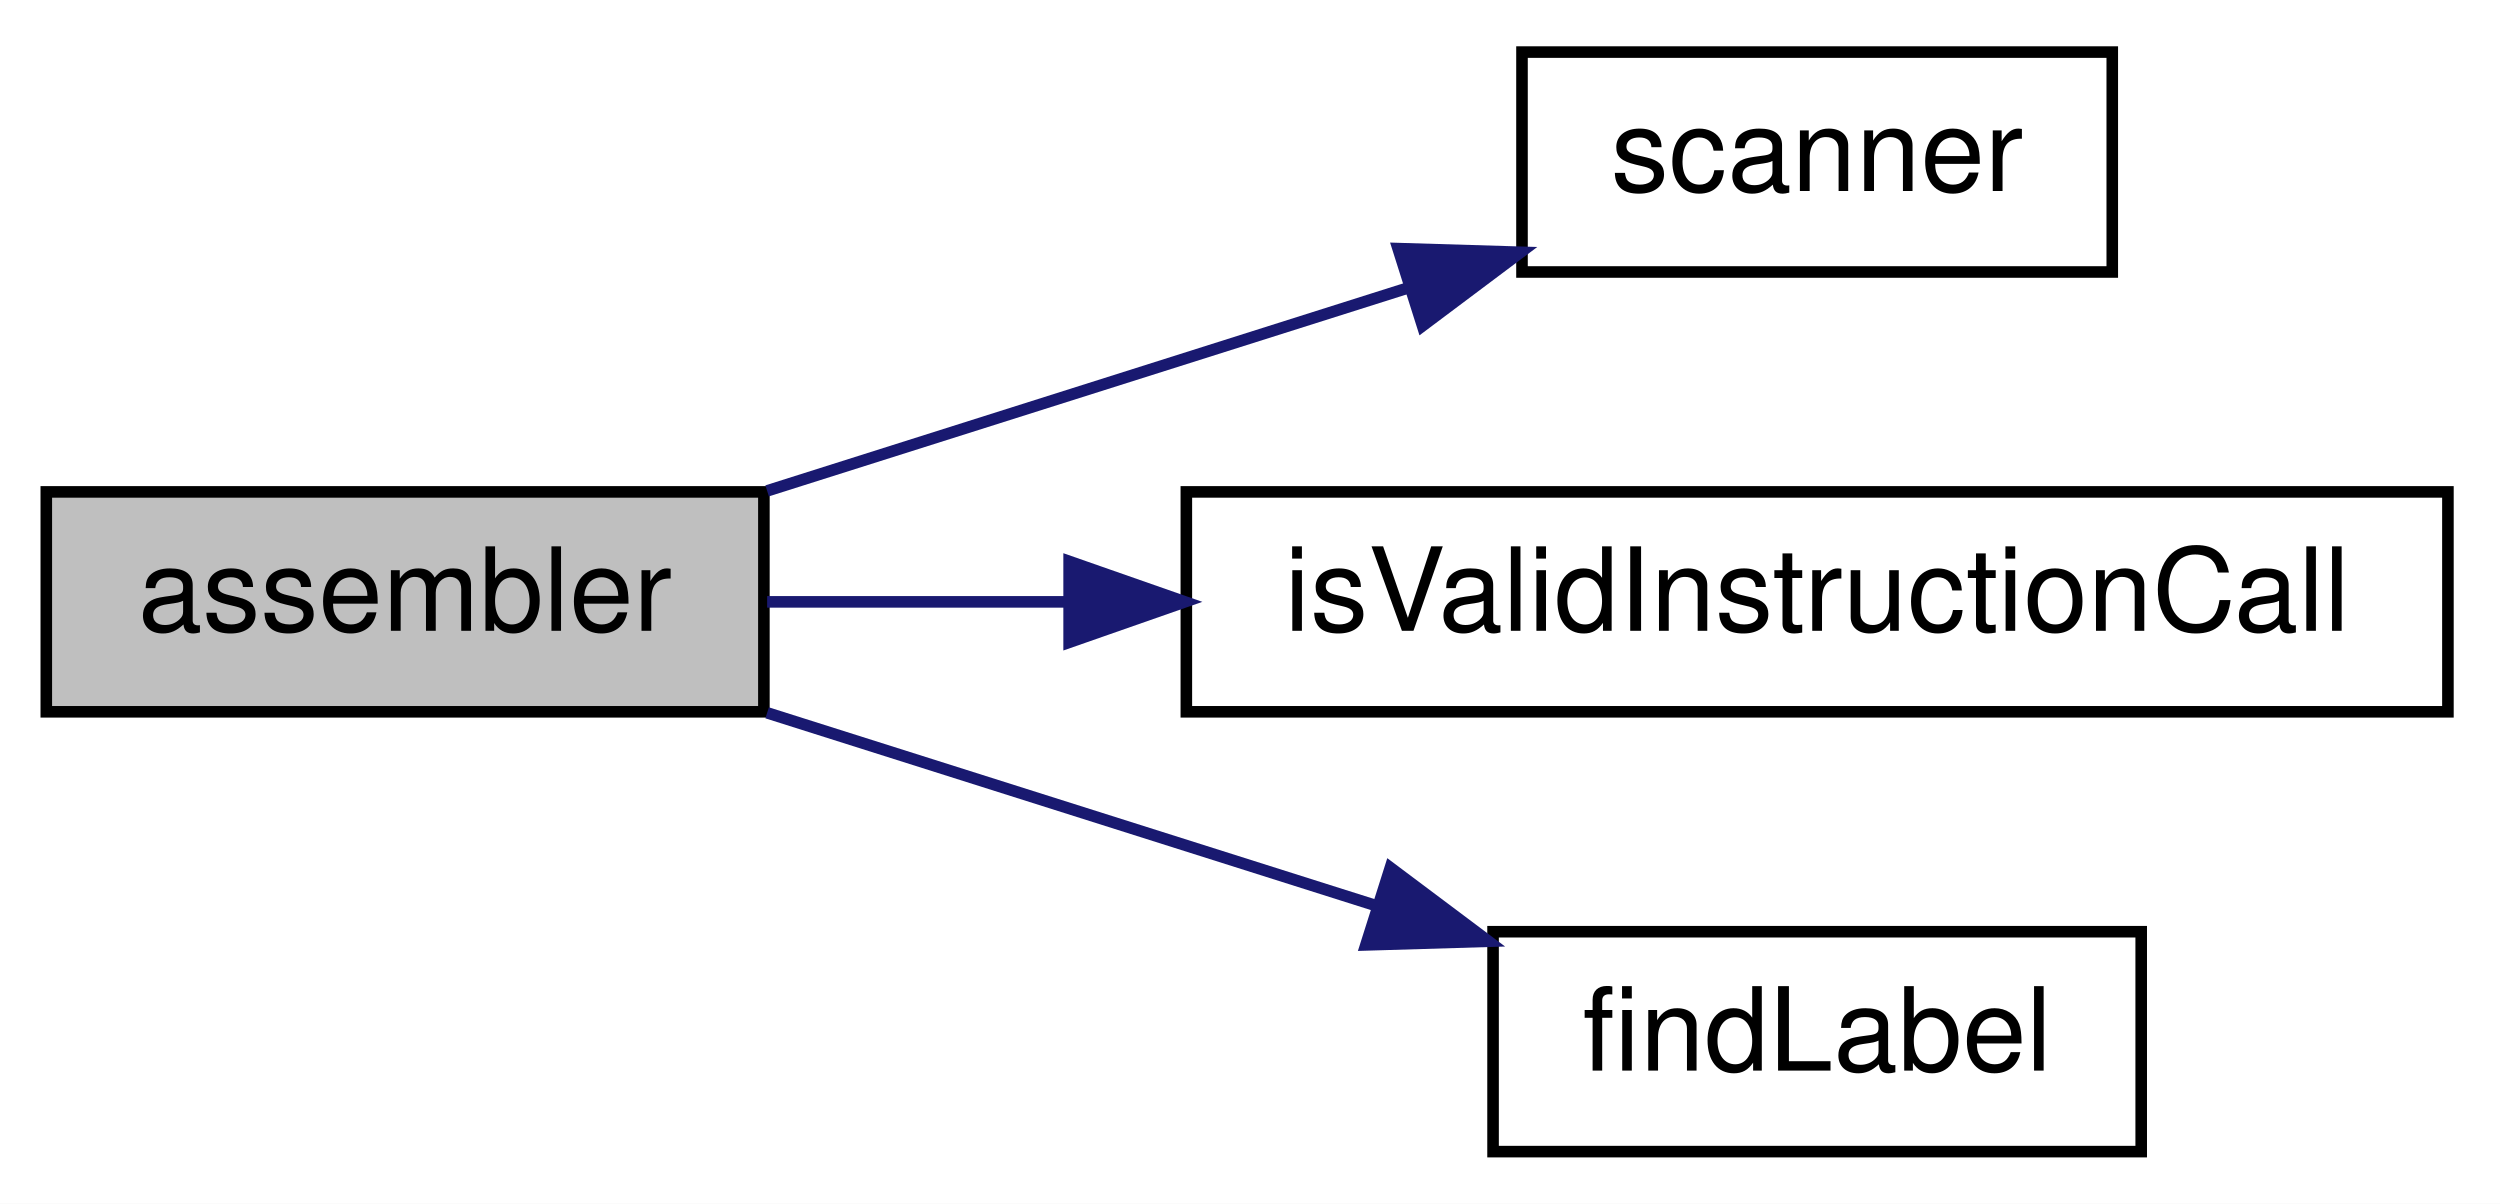
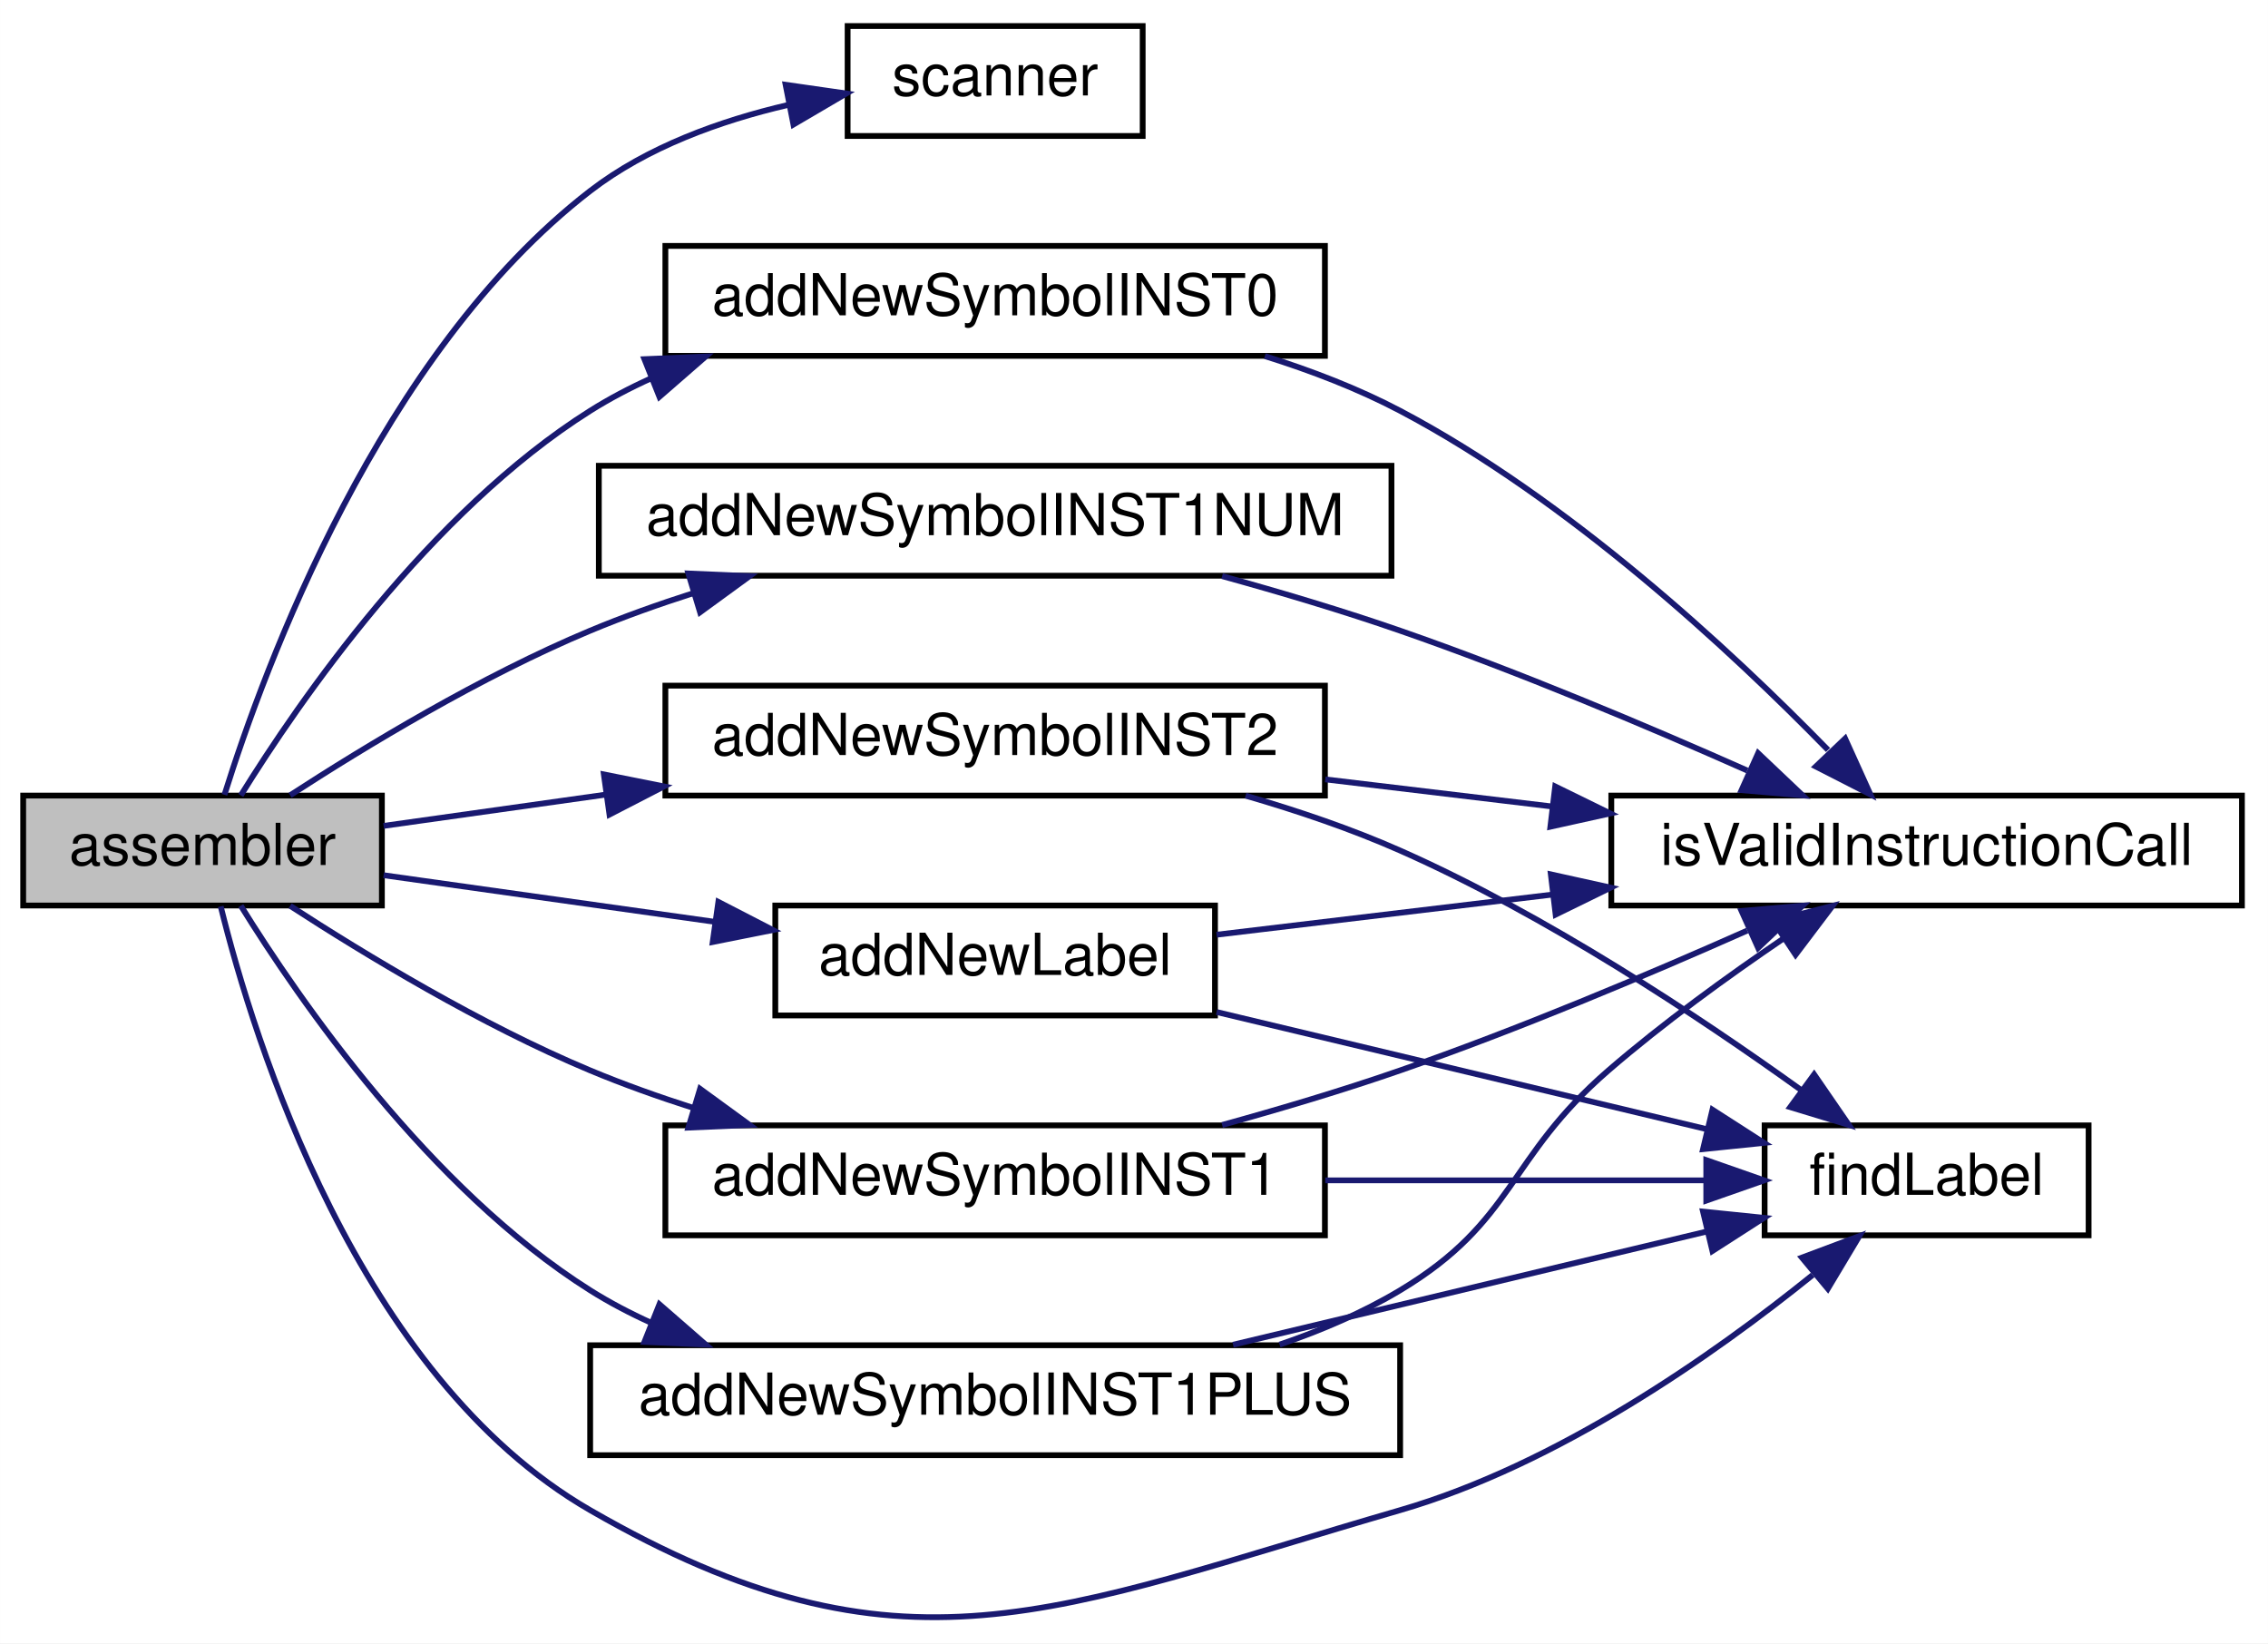
- <svg xmlns="http://www.w3.org/2000/svg" xmlns:xlink="http://www.w3.org/1999/xlink" width="216pt" height="104pt" viewBox="0.00 0.00 216.00 104.00">
-   <g id="graph0" class="graph" transform="scale(1 1) rotate(0) translate(4 100)">
-     <polygon fill="white" stroke="none" points="-4,4 -4,-100 212,-100 212,4 -4,4" />
+ <svg xmlns="http://www.w3.org/2000/svg" xmlns:xlink="http://www.w3.org/1999/xlink" width="392pt" height="284pt" viewBox="0.00 0.00 392.00 284.01">
+   <g id="graph0" class="graph" transform="scale(1 1) rotate(0) translate(4 280.013)">
+     <polygon fill="white" stroke="none" points="-4,4 -4,-280.013 388,-280.013 388,4 -4,4" />
    <g id="node1" class="node">
-       <polygon fill="#bfbfbf" stroke="black" points="0,-38.5 0,-57.5 62,-57.5 62,-38.5 0,-38.5" />
-       <text text-anchor="middle" x="31" y="-45.5" font-family="Helvetica,sans-Serif" font-size="10.00">assembler</text>
+       <polygon fill="#bfbfbf" stroke="black" points="0,-123.513 0,-142.513 62,-142.513 62,-123.513 0,-123.513" />
+       <text text-anchor="middle" x="31" y="-130.513" font-family="Helvetica,sans-Serif" font-size="10.00">assembler</text>
    </g>
    <g id="node2" class="node">
      <g id="a_node2">
        <a xlink:href="lexer_8cpp.html#a63ef6d488951c4541159fe0961565c4d" target="_top" xlink:title="scanner">
-           <polygon fill="white" stroke="black" points="127.5,-76.5 127.5,-95.5 178.5,-95.5 178.5,-76.5 127.5,-76.5" />
-           <text text-anchor="middle" x="153" y="-83.5" font-family="Helvetica,sans-Serif" font-size="10.00">scanner</text>
+           <polygon fill="white" stroke="black" points="142.5,-256.513 142.5,-275.513 193.5,-275.513 193.5,-256.513 142.5,-256.513" />
+           <text text-anchor="middle" x="168" y="-263.513" font-family="Helvetica,sans-Serif" font-size="10.00">scanner</text>
        </a>
      </g>
    </g>
    <g id="edge1" class="edge">
-       <path fill="none" stroke="midnightblue" d="M62.281,-57.589C79.113,-62.919 100.119,-69.571 117.573,-75.098" />
-       <polygon fill="midnightblue" stroke="midnightblue" points="116.791,-78.522 127.381,-78.204 118.905,-71.848 116.791,-78.522" />
+       <path fill="none" stroke="midnightblue" d="M34.791,-142.649C41.677,-164.667 61.612,-218.926 98,-247.013 107.814,-254.588 120.459,-259.144 132.237,-261.885" />
+       <polygon fill="midnightblue" stroke="midnightblue" points="131.785,-265.363 142.272,-263.855 133.134,-258.494 131.785,-265.363" />
    </g>
    <g id="node3" class="node">
      <g id="a_node3">
-         <a xlink:href="parser_8cpp.html#ab6243b513963c15735c801e6e3b7fbdf" target="_top" xlink:title="isValidInstructionCall">
-           <polygon fill="white" stroke="black" points="98.5,-38.5 98.5,-57.5 207.5,-57.5 207.5,-38.5 98.5,-38.5" />
-           <text text-anchor="middle" x="153" y="-45.5" font-family="Helvetica,sans-Serif" font-size="10.00">isValidInstructionCall</text>
+         <a xlink:href="assembler_8cpp.html#a33535e8f85da588842c21d65d304f740" target="_top" xlink:title="addNewSymbolINST0">
+           <polygon fill="white" stroke="black" points="111,-218.513 111,-237.513 225,-237.513 225,-218.513 111,-218.513" />
+           <text text-anchor="middle" x="168" y="-225.513" font-family="Helvetica,sans-Serif" font-size="10.00">addNewSymbolINST0</text>
        </a>
      </g>
    </g>
    <g id="edge2" class="edge">
-       <path fill="none" stroke="midnightblue" d="M62.281,-48C70.252,-48 79.158,-48 88.18,-48" />
-       <polygon fill="midnightblue" stroke="midnightblue" points="88.372,-51.5 98.372,-48 88.372,-44.5 88.372,-51.5" />
+       <path fill="none" stroke="midnightblue" d="M37.613,-142.545C47.639,-158.722 70.203,-191.501 98,-209.013 101.334,-211.114 104.902,-212.986 108.593,-214.653" />
+       <polygon fill="midnightblue" stroke="midnightblue" points="107.378,-217.937 117.963,-218.391 109.972,-211.435 107.378,-217.937" />
+     </g>
+     <g id="node5" class="node">
+       <g id="a_node5">
+         <a xlink:href="assembler_8cpp.html#a45dcd38a718d16b9fdcda1e45c4ad5de" target="_top" xlink:title="addNewSymbolINST1">
+           <polygon fill="white" stroke="black" points="111,-66.513 111,-85.513 225,-85.513 225,-66.513 111,-66.513" />
+           <text text-anchor="middle" x="168" y="-73.513" font-family="Helvetica,sans-Serif" font-size="10.00">addNewSymbolINST1</text>
+         </a>
+       </g>
+     </g>
+     <g id="edge4" class="edge">
+       <path fill="none" stroke="midnightblue" d="M46.135,-123.459C59.143,-115.017 79.211,-102.859 98,-95.013 103.718,-92.625 109.828,-90.447 115.958,-88.487" />
+       <polygon fill="midnightblue" stroke="midnightblue" points="116.996,-91.829 125.557,-85.587 114.972,-85.128 116.996,-91.829" />
+     </g>
+     <g id="node6" class="node">
+       <g id="a_node6">
+         <a xlink:href="parser_8cpp.html#a9ef8c814439aab8a9db6ae7207902ab1" target="_top" xlink:title="findLabel">
+           <polygon fill="white" stroke="black" points="301,-66.513 301,-85.513 357,-85.513 357,-66.513 301,-66.513" />
+           <text text-anchor="middle" x="329" y="-73.513" font-family="Helvetica,sans-Serif" font-size="10.00">findLabel</text>
+         </a>
+       </g>
+     </g>
+     <g id="edge18" class="edge">
+       <path fill="none" stroke="midnightblue" d="M34.144,-123.359C39.846,-100.298 57.781,-42.202 98,-19.013 151.905,12.066 178.24,-1.681 238,-19.013 265.227,-26.91 292.115,-45.785 309.309,-59.661" />
+       <polygon fill="midnightblue" stroke="midnightblue" points="307.445,-62.663 317.367,-66.377 311.926,-57.286 307.445,-62.663" />
+     </g>
+     <g id="node7" class="node">
+       <g id="a_node7">
+         <a xlink:href="assembler_8cpp.html#a53bd42138e87fabd2519a34abbf40b55" target="_top" xlink:title="addNewSymbolINST1NUM">
+           <polygon fill="white" stroke="black" points="99.5,-180.513 99.5,-199.513 236.5,-199.513 236.5,-180.513 99.5,-180.513" />
+           <text text-anchor="middle" x="168" y="-187.513" font-family="Helvetica,sans-Serif" font-size="10.00">addNewSymbolINST1NUM</text>
+         </a>
+       </g>
+     </g>
+     <g id="edge7" class="edge">
+       <path fill="none" stroke="midnightblue" d="M46.135,-142.567C59.143,-151.01 79.211,-163.168 98,-171.013 103.718,-173.401 109.828,-175.58 115.958,-177.54" />
+       <polygon fill="midnightblue" stroke="midnightblue" points="114.972,-180.898 125.557,-180.439 116.996,-174.197 114.972,-180.898" />
+     </g>
+     <g id="node8" class="node">
+       <g id="a_node8">
+         <a xlink:href="assembler_8cpp.html#ad85cc701dcbc6e69b1c273a99c2262d8" target="_top" xlink:title="addNewSymbolINST1PLUS">
+           <polygon fill="white" stroke="black" points="98,-28.513 98,-47.513 238,-47.513 238,-28.513 98,-28.513" />
+           <text text-anchor="middle" x="168" y="-35.513" font-family="Helvetica,sans-Serif" font-size="10.00">addNewSymbolINST1PLUS</text>
+         </a>
+       </g>
+     </g>
+     <g id="edge9" class="edge">
+       <path fill="none" stroke="midnightblue" d="M37.613,-123.482C47.639,-107.304 70.203,-74.526 98,-57.013 101.334,-54.913 104.902,-53.041 108.593,-51.373" />
+       <polygon fill="midnightblue" stroke="midnightblue" points="109.972,-54.592 117.963,-47.635 107.378,-48.09 109.972,-54.592" />
+     </g>
+     <g id="node9" class="node">
+       <g id="a_node9">
+         <a xlink:href="assembler_8cpp.html#a4b08bb4206172aa8ae36e47f8298e274" target="_top" xlink:title="addNewSymbolINST2">
+           <polygon fill="white" stroke="black" points="111,-142.513 111,-161.513 225,-161.513 225,-142.513 111,-142.513" />
+           <text text-anchor="middle" x="168" y="-149.513" font-family="Helvetica,sans-Serif" font-size="10.00">addNewSymbolINST2</text>
+         </a>
+       </g>
+     </g>
+     <g id="edge12" class="edge">
+       <path fill="none" stroke="midnightblue" d="M62.297,-137.277C73.695,-138.881 87.152,-140.775 100.554,-142.662" />
+       <polygon fill="midnightblue" stroke="midnightblue" points="100.366,-146.17 110.756,-144.097 101.341,-139.238 100.366,-146.17" />
+     </g>
+     <g id="node10" class="node">
+       <g id="a_node10">
+         <a xlink:href="assembler_8cpp.html#a54fad2c006413b60d87eea48e412471b" target="_top" xlink:title="addNewLabel">
+           <polygon fill="white" stroke="black" points="130,-104.513 130,-123.513 206,-123.513 206,-104.513 130,-104.513" />
+           <text text-anchor="middle" x="168" y="-111.513" font-family="Helvetica,sans-Serif" font-size="10.00">addNewLabel</text>
+         </a>
+       </g>
+     </g>
+     <g id="edge15" class="edge">
+       <path fill="none" stroke="midnightblue" d="M62.297,-128.749C79.166,-126.375 100.544,-123.366 119.578,-120.687" />
+       <polygon fill="midnightblue" stroke="midnightblue" points="120.16,-124.14 129.574,-119.281 119.184,-117.209 120.16,-124.14" />
    </g>
    <g id="node4" class="node">
      <g id="a_node4">
-         <a xlink:href="parser_8cpp.html#a9ef8c814439aab8a9db6ae7207902ab1" target="_top" xlink:title="findLabel">
-           <polygon fill="white" stroke="black" points="125,-0.5 125,-19.5 181,-19.5 181,-0.5 125,-0.5" />
-           <text text-anchor="middle" x="153" y="-7.5" font-family="Helvetica,sans-Serif" font-size="10.00">findLabel</text>
+         <a xlink:href="parser_8cpp.html#ab6243b513963c15735c801e6e3b7fbdf" target="_top" xlink:title="isValidInstructionCall">
+           <polygon fill="white" stroke="black" points="274.5,-123.513 274.5,-142.513 383.5,-142.513 383.5,-123.513 274.5,-123.513" />
+           <text text-anchor="middle" x="329" y="-130.513" font-family="Helvetica,sans-Serif" font-size="10.00">isValidInstructionCall</text>
        </a>
      </g>
    </g>
    <g id="edge3" class="edge">
-       <path fill="none" stroke="midnightblue" d="M62.281,-38.411C78.3,-33.338 98.101,-27.068 115.022,-21.71" />
-       <polygon fill="midnightblue" stroke="midnightblue" points="116.124,-25.032 124.601,-18.676 114.011,-18.359 116.124,-25.032" />
+       <path fill="none" stroke="midnightblue" d="M214.617,-218.468C222.645,-215.951 230.745,-212.836 238,-209.013 267.075,-193.692 295.113,-167.657 311.958,-150.398" />
+       <polygon fill="midnightblue" stroke="midnightblue" points="314.915,-152.368 319.283,-142.715 309.849,-147.537 314.915,-152.368" />
+     </g>
+     <g id="edge5" class="edge">
+       <path fill="none" stroke="midnightblue" d="M207.236,-85.584C217.322,-88.368 228.14,-91.591 238,-95.013 258.359,-102.08 280.68,-111.493 297.999,-119.183" />
+       <polygon fill="midnightblue" stroke="midnightblue" points="297.01,-122.575 307.566,-123.48 299.878,-116.19 297.01,-122.575" />
+     </g>
+     <g id="edge6" class="edge">
+       <path fill="none" stroke="midnightblue" d="M225.057,-76.013C246.884,-76.013 271.3,-76.013 290.874,-76.013" />
+       <polygon fill="midnightblue" stroke="midnightblue" points="290.915,-79.513 300.915,-76.013 290.915,-72.513 290.915,-79.513" />
+     </g>
+     <g id="edge8" class="edge">
+       <path fill="none" stroke="midnightblue" d="M207.236,-180.443C217.322,-177.658 228.14,-174.436 238,-171.013 258.359,-163.946 280.68,-154.533 297.999,-146.844" />
+       <polygon fill="midnightblue" stroke="midnightblue" points="299.878,-149.837 307.566,-142.546 297.01,-143.451 299.878,-149.837" />
+     </g>
+     <g id="edge10" class="edge">
+       <path fill="none" stroke="midnightblue" d="M217.165,-47.625C224.422,-50.095 231.608,-53.177 238,-57.013 257.947,-68.986 256.4,-79.799 274,-95.013 283.429,-103.164 294.588,-111.245 304.308,-117.846" />
+       <polygon fill="midnightblue" stroke="midnightblue" points="302.473,-120.829 312.738,-123.451 306.349,-115 302.473,-120.829" />
+     </g>
+     <g id="edge11" class="edge">
+       <path fill="none" stroke="midnightblue" d="M209.122,-47.602C234.238,-53.605 266.367,-61.283 290.891,-67.144" />
+       <polygon fill="midnightblue" stroke="midnightblue" points="290.353,-70.614 300.893,-69.535 291.98,-63.806 290.353,-70.614" />
+     </g>
+     <g id="edge13" class="edge">
+       <path fill="none" stroke="midnightblue" d="M225.057,-145.315C237.686,-143.806 251.181,-142.193 264.103,-140.649" />
+       <polygon fill="midnightblue" stroke="midnightblue" points="264.802,-144.09 274.316,-139.428 263.972,-137.14 264.802,-144.09" />
+     </g>
+     <g id="edge14" class="edge">
+       <path fill="none" stroke="midnightblue" d="M211.288,-142.5C220.279,-139.892 229.592,-136.734 238,-133.013 263.204,-121.859 289.563,-104.376 307.19,-91.712" />
+       <polygon fill="midnightblue" stroke="midnightblue" points="309.557,-94.317 315.561,-85.588 305.423,-88.668 309.557,-94.317" />
+     </g>
+     <g id="edge16" class="edge">
+       <path fill="none" stroke="midnightblue" d="M206.278,-118.468C223.553,-120.532 244.573,-123.044 264.252,-125.396" />
+       <polygon fill="midnightblue" stroke="midnightblue" points="264.049,-128.896 274.394,-126.608 264.88,-121.946 264.049,-128.896" />
+     </g>
+     <g id="edge17" class="edge">
+       <path fill="none" stroke="midnightblue" d="M206.278,-105.104C231.771,-99.011 265.424,-90.969 290.882,-84.884" />
+       <polygon fill="midnightblue" stroke="midnightblue" points="291.983,-88.22 300.896,-82.491 290.356,-81.412 291.983,-88.22" />
    </g>
  </g>
</svg>
